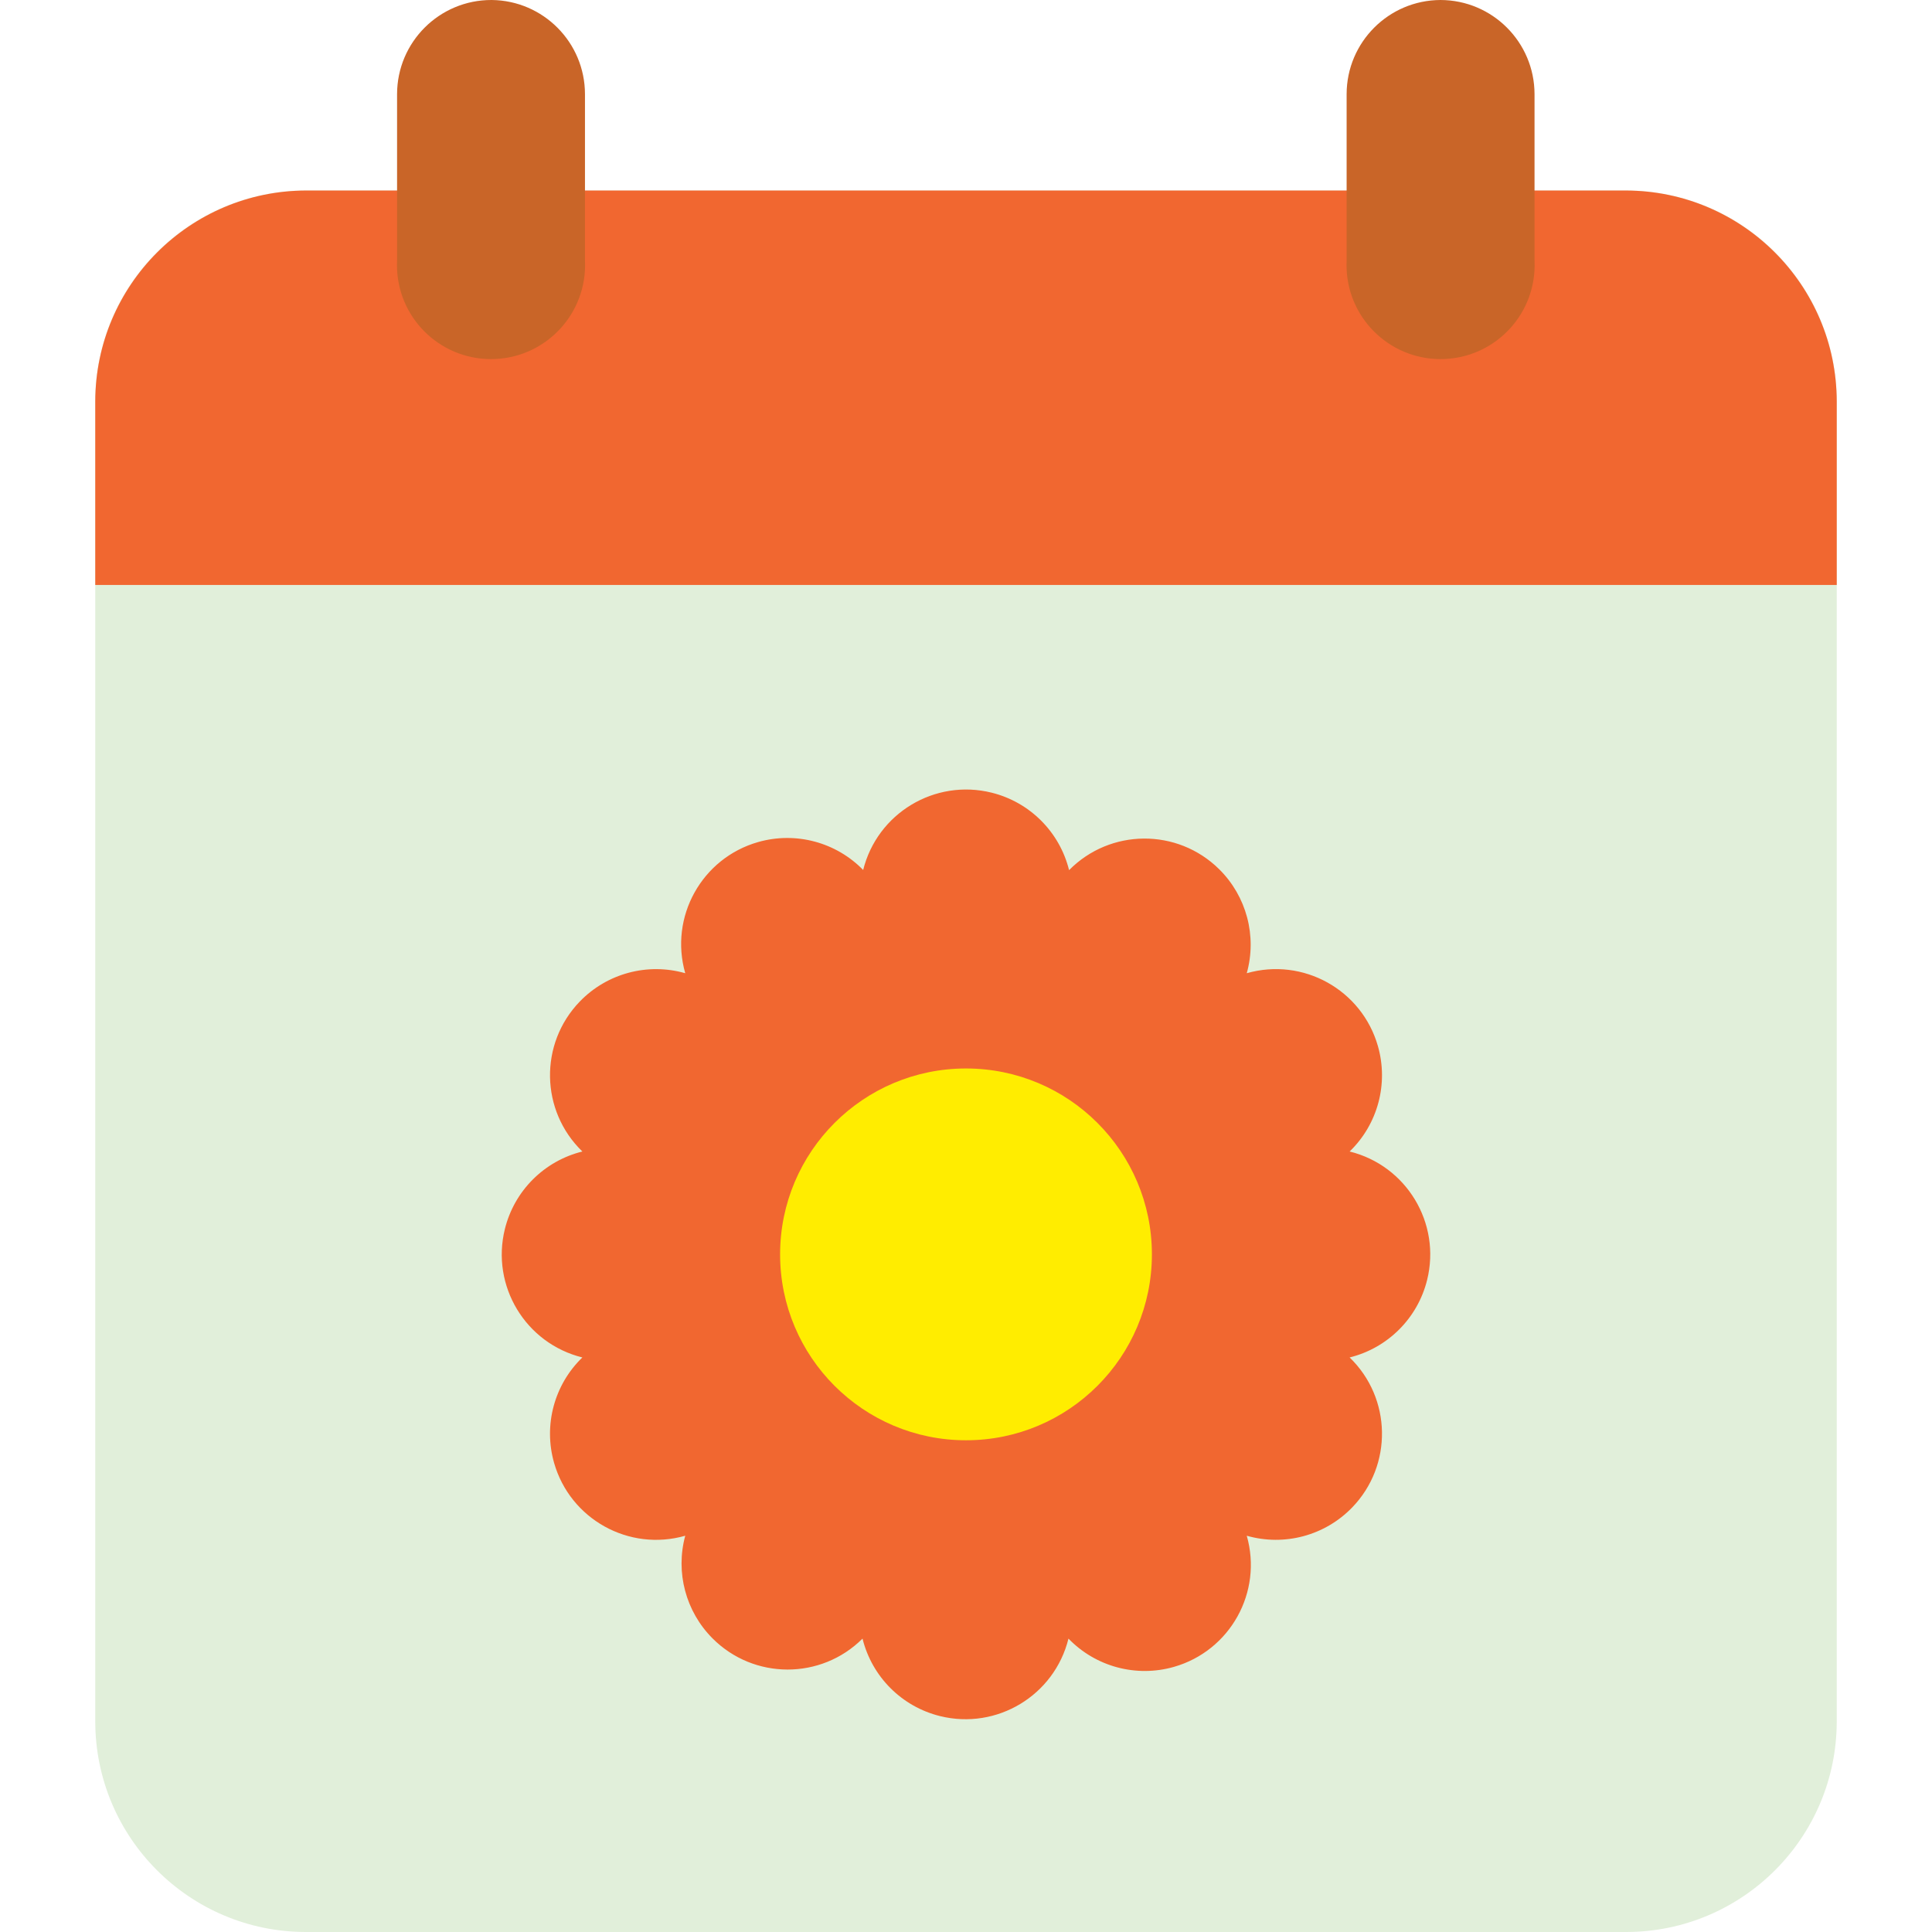
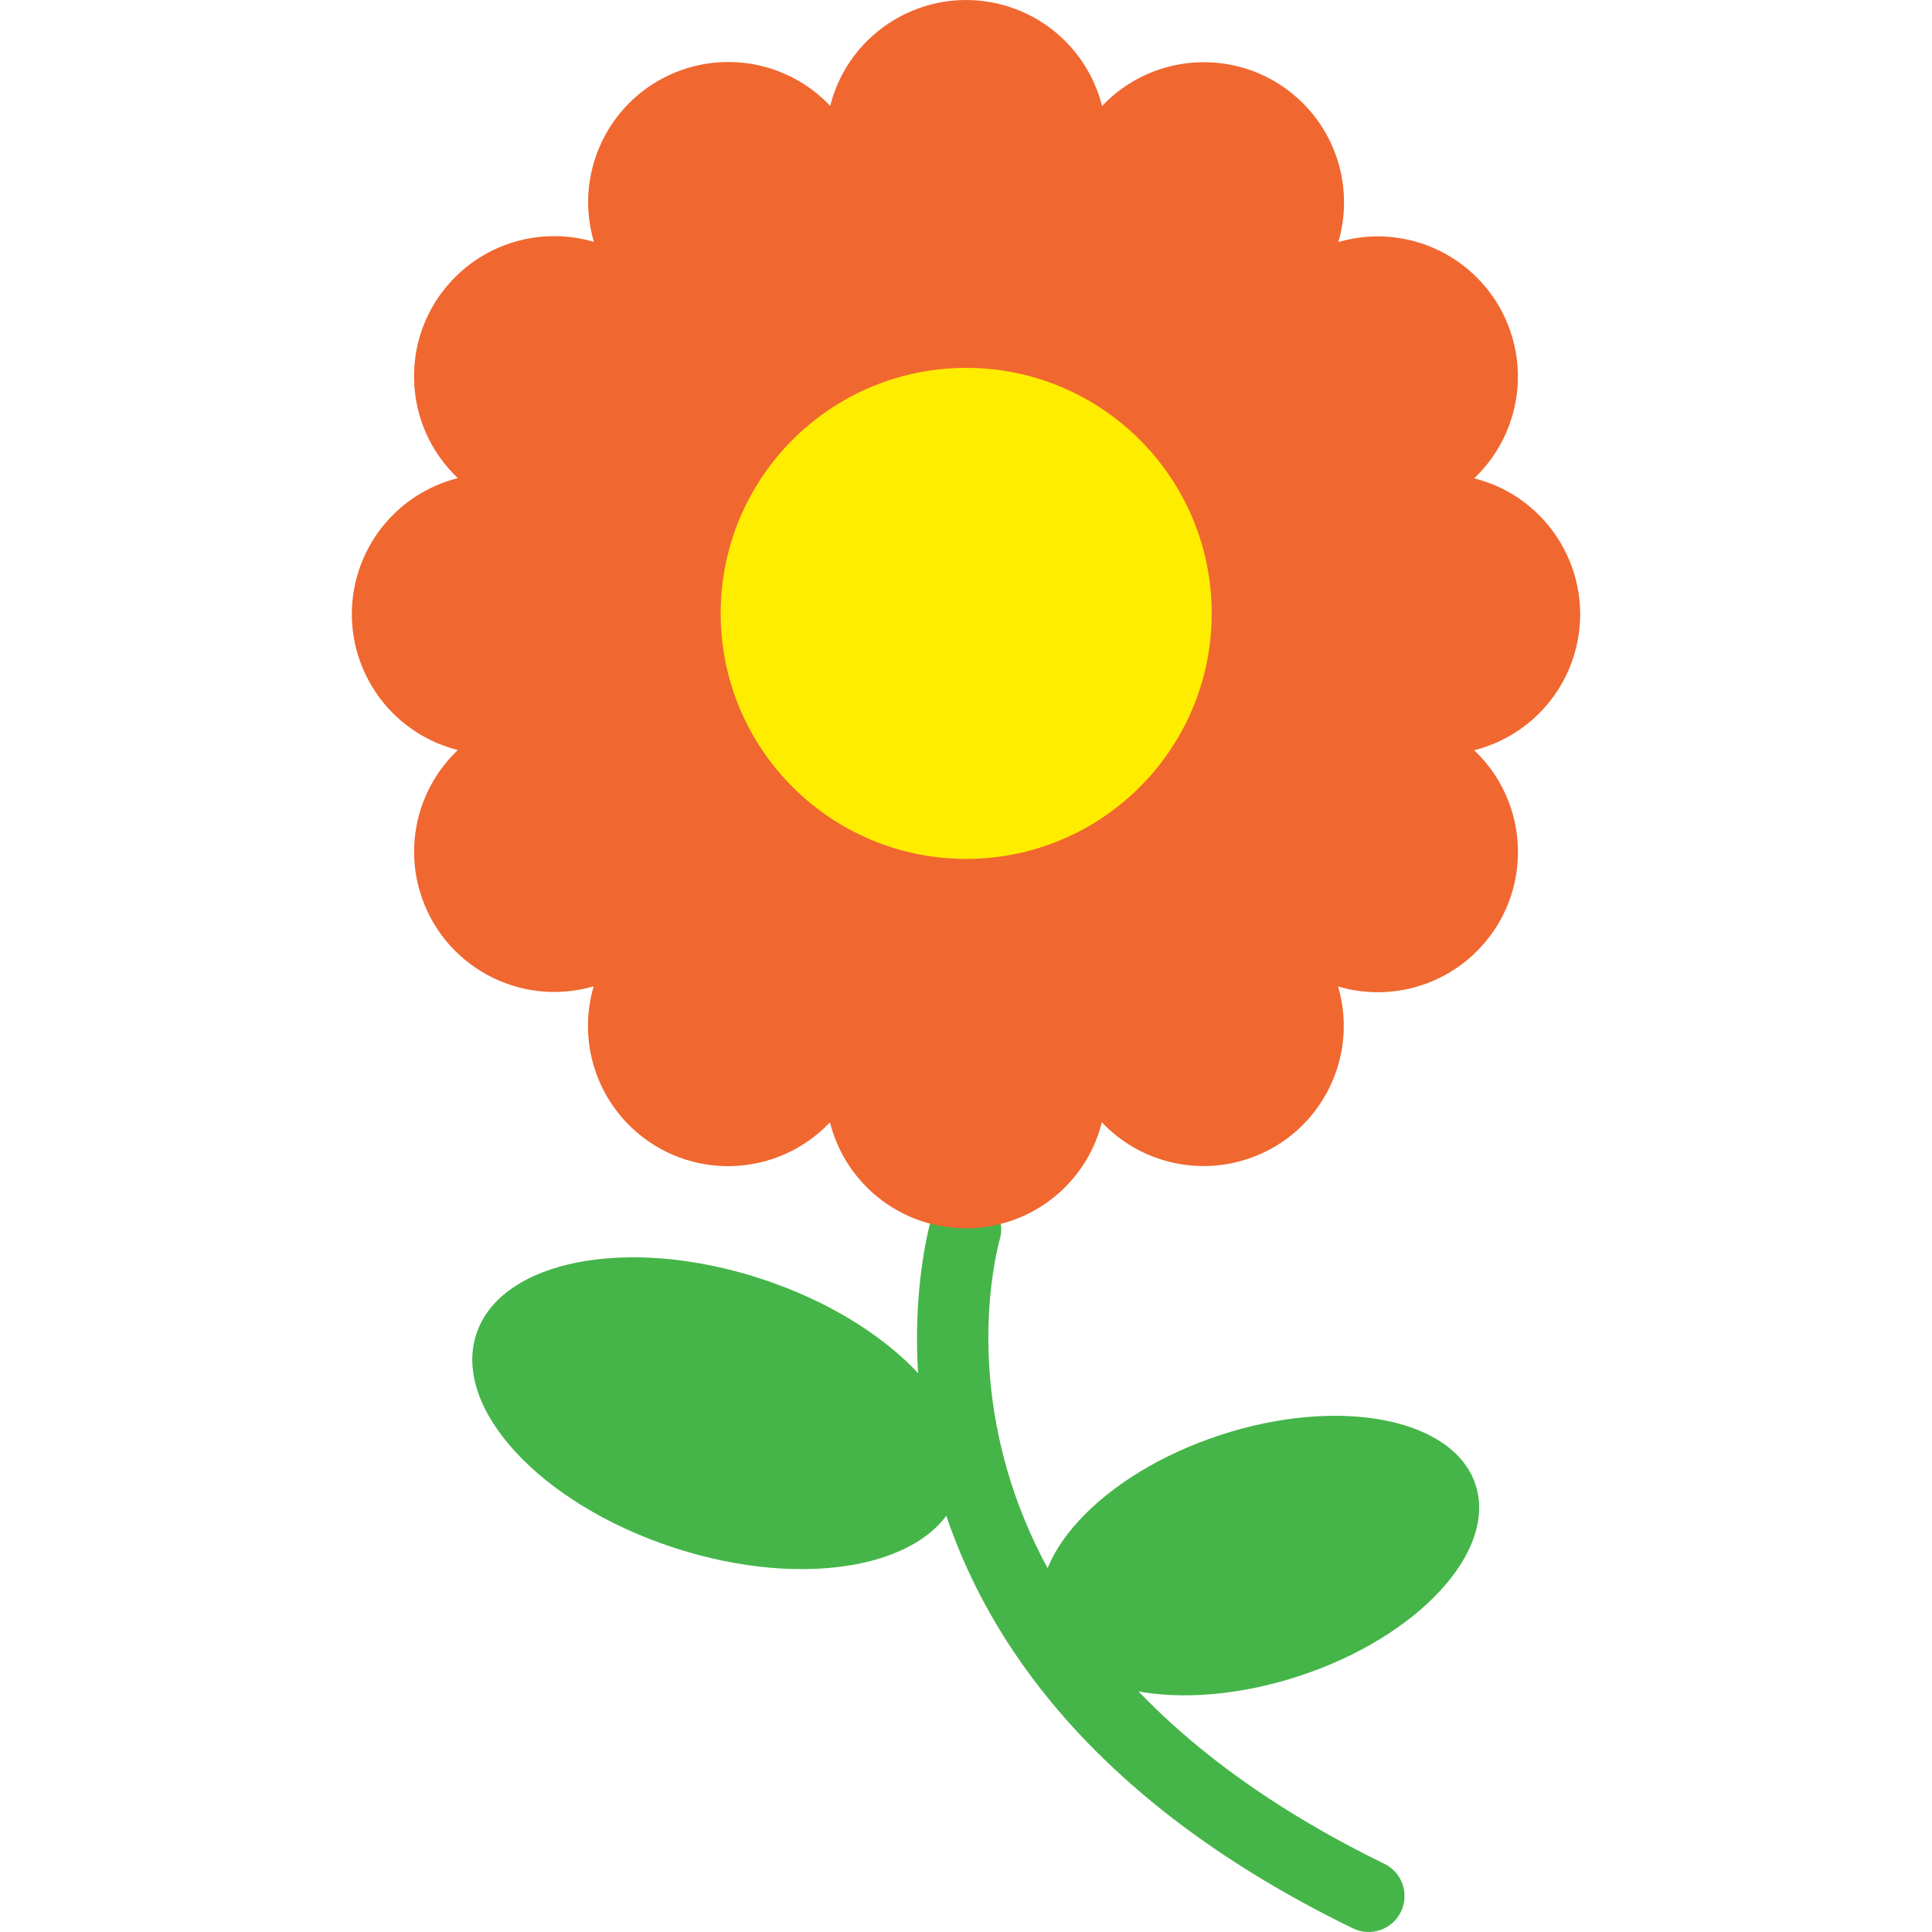
- <svg xmlns="http://www.w3.org/2000/svg" version="1.1" id="Capa_1" x="0px" y="0px" viewBox="0 0 385.36 385.36" style="enable-background:new 0 0 385.36 385.36;" xml:space="preserve">
-   <path style="fill:#E1EFDA;" d="M61.04,38h263.28c23.218,0,42.04,18.822,42.04,42.04v263.28c0,23.218-18.822,42.04-42.04,42.04H61.04  c-23.218,0-42.04-18.822-42.04-42.04V80.04C19,56.822,37.822,38,61.04,38z" />
+ <svg xmlns="http://www.w3.org/2000/svg" version="1.1" id="Capa_1" x="0px" y="0px" viewBox="0 0 392.521 392.521" style="enable-background:new 0 0 392.521 392.521;" xml:space="preserve">
+   <path style="fill:#45B549;" d="M189.301,247.261c1.385-3.775,5.567-5.712,9.342-4.328c3.393,1.245,5.36,4.79,4.618,8.328  c0,0.24-24,77.68,78,127.4c3.623,1.767,5.127,6.137,3.36,9.76c-1.767,3.623-6.137,5.127-9.76,3.36l0,0  C161.661,336.661,189.261,247.541,189.301,247.261z" />
+   <path style="fill:#F16730;" d="M168.661,21.541c3.836-15.254,19.312-24.51,34.566-20.674c10.173,2.558,18.116,10.501,20.674,20.674  c10.812-11.424,28.837-11.921,40.262-1.109c7.782,7.365,10.772,18.474,7.738,28.749c15.095-4.422,30.916,4.231,35.338,19.326  c3.003,10.253,0.016,21.324-7.738,28.674c15.254,3.836,24.51,19.312,20.674,34.566c-2.558,10.173-10.501,18.116-20.674,20.674  c11.424,10.812,11.921,28.837,1.109,40.262c-7.365,7.782-18.474,10.772-28.749,7.738c4.422,15.095-4.231,30.916-19.326,35.338  c-10.253,3.003-21.324,0.016-28.674-7.738c-3.836,15.254-19.312,24.51-34.566,20.674c-10.173-2.558-18.116-10.501-20.674-20.674  c-10.812,11.424-28.837,11.921-40.262,1.109c-7.782-7.365-10.772-18.474-7.738-28.749c-15.095,4.422-30.916-4.231-35.338-19.326  c-3.003-10.253-0.016-21.324,7.738-28.674c-15.254-3.836-24.51-19.312-20.674-34.566c2.558-10.173,10.501-18.116,20.674-20.674  C81.596,86.329,81.1,68.304,91.911,56.879c7.365-7.782,18.474-10.772,28.749-7.738c-4.454-15.085,4.165-30.925,19.251-35.378  c10.276-3.034,21.385-0.044,28.749,7.738L168.661,21.541z" />
+   <circle style="fill:#FFED00;" cx="196.301" cy="124.621" r="49.88" />
  <g>
-     <path style="fill:#F16730;" d="M19,116.68h347.36V80.04c-0.066-23.191-18.849-41.974-42.04-42.04H61.04   C37.849,38.066,19.066,56.849,19,80.04L19,116.68z" />
-     <path style="fill:#C96528;" d="M287.32,0c10.352,0.022,18.738,8.408,18.76,18.76V52c0.478,10.35-7.524,19.128-17.874,19.606   c-10.35,0.478-19.128-7.524-19.606-17.874c-0.027-0.577-0.027-1.155,0-1.732V18.76C268.622,8.424,276.984,0.044,287.32,0z M98.08,0   c10.289,0.109,18.579,8.47,18.6,18.76V52c0.478,10.35-7.524,19.128-17.874,19.606c-10.35,0.478-19.128-7.524-19.606-17.874   c-0.027-0.577-0.027-1.155,0-1.732V18.76C79.222,8.377,87.657-0.022,98.04,0c0,0,0,0,0,0H98.08z" />
-     <path style="fill:#F16730;" d="M172.16,173.56c2.808-11.344,14.281-18.264,25.625-15.455c7.62,1.886,13.569,7.836,15.455,15.455   c8.208-8.318,21.606-8.407,29.924-0.199c5.475,5.403,7.587,13.351,5.516,20.759c11.237-3.211,22.949,3.295,26.16,14.532   c2.147,7.513-0.021,15.598-5.64,21.028c11.344,2.808,18.264,14.281,15.455,25.625c-1.886,7.62-7.836,13.569-15.455,15.455   c8.403,8.122,8.63,21.518,0.508,29.92c-5.431,5.618-13.515,7.786-21.028,5.64c3.211,11.237-3.295,22.949-14.532,26.16   c-7.513,2.147-15.598-0.021-21.028-5.64c-2.808,11.344-14.281,18.264-25.625,15.455c-7.62-1.886-13.569-7.836-15.455-15.455   c-8.278,8.249-21.676,8.225-29.925-0.053c-5.341-5.36-7.413-13.163-5.435-20.467c-11.237,3.211-22.949-3.295-26.16-14.532   c-2.147-7.513,0.021-15.598,5.64-21.028c-11.344-2.808-18.264-14.281-15.455-25.625c1.886-7.62,7.836-13.569,15.455-15.455   c-8.403-8.122-8.63-21.518-0.508-29.92c5.431-5.618,13.515-7.786,21.028-5.64c-3.211-11.237,3.295-22.949,14.532-26.16   c7.513-2.147,15.598,0.021,21.028,5.64L172.16,173.56z" />
+     <ellipse transform="matrix(-0.9501 -0.3118 0.3118 -0.9501 194.7295 605.3478)" style="fill:#45B549;" cx="145.764" cy="287.105" rx="51.56" ry="28.72" />
+     <ellipse transform="matrix(-0.3118 -0.9501 0.9501 -0.3118 35.4753 657.7305)" style="fill:#45B549;" cx="255.927" cy="316.018" rx="25.76" ry="46.16" />
  </g>
-   <circle style="fill:#FFED00;" cx="192.68" cy="250.2" r="37.08" />
  <g>
</g>
  <g>
</g>
  <g>
</g>
  <g>
</g>
  <g>
</g>
  <g>
</g>
  <g>
</g>
  <g>
</g>
  <g>
</g>
  <g>
</g>
  <g>
</g>
  <g>
</g>
  <g>
</g>
  <g>
</g>
  <g>
</g>
</svg>
